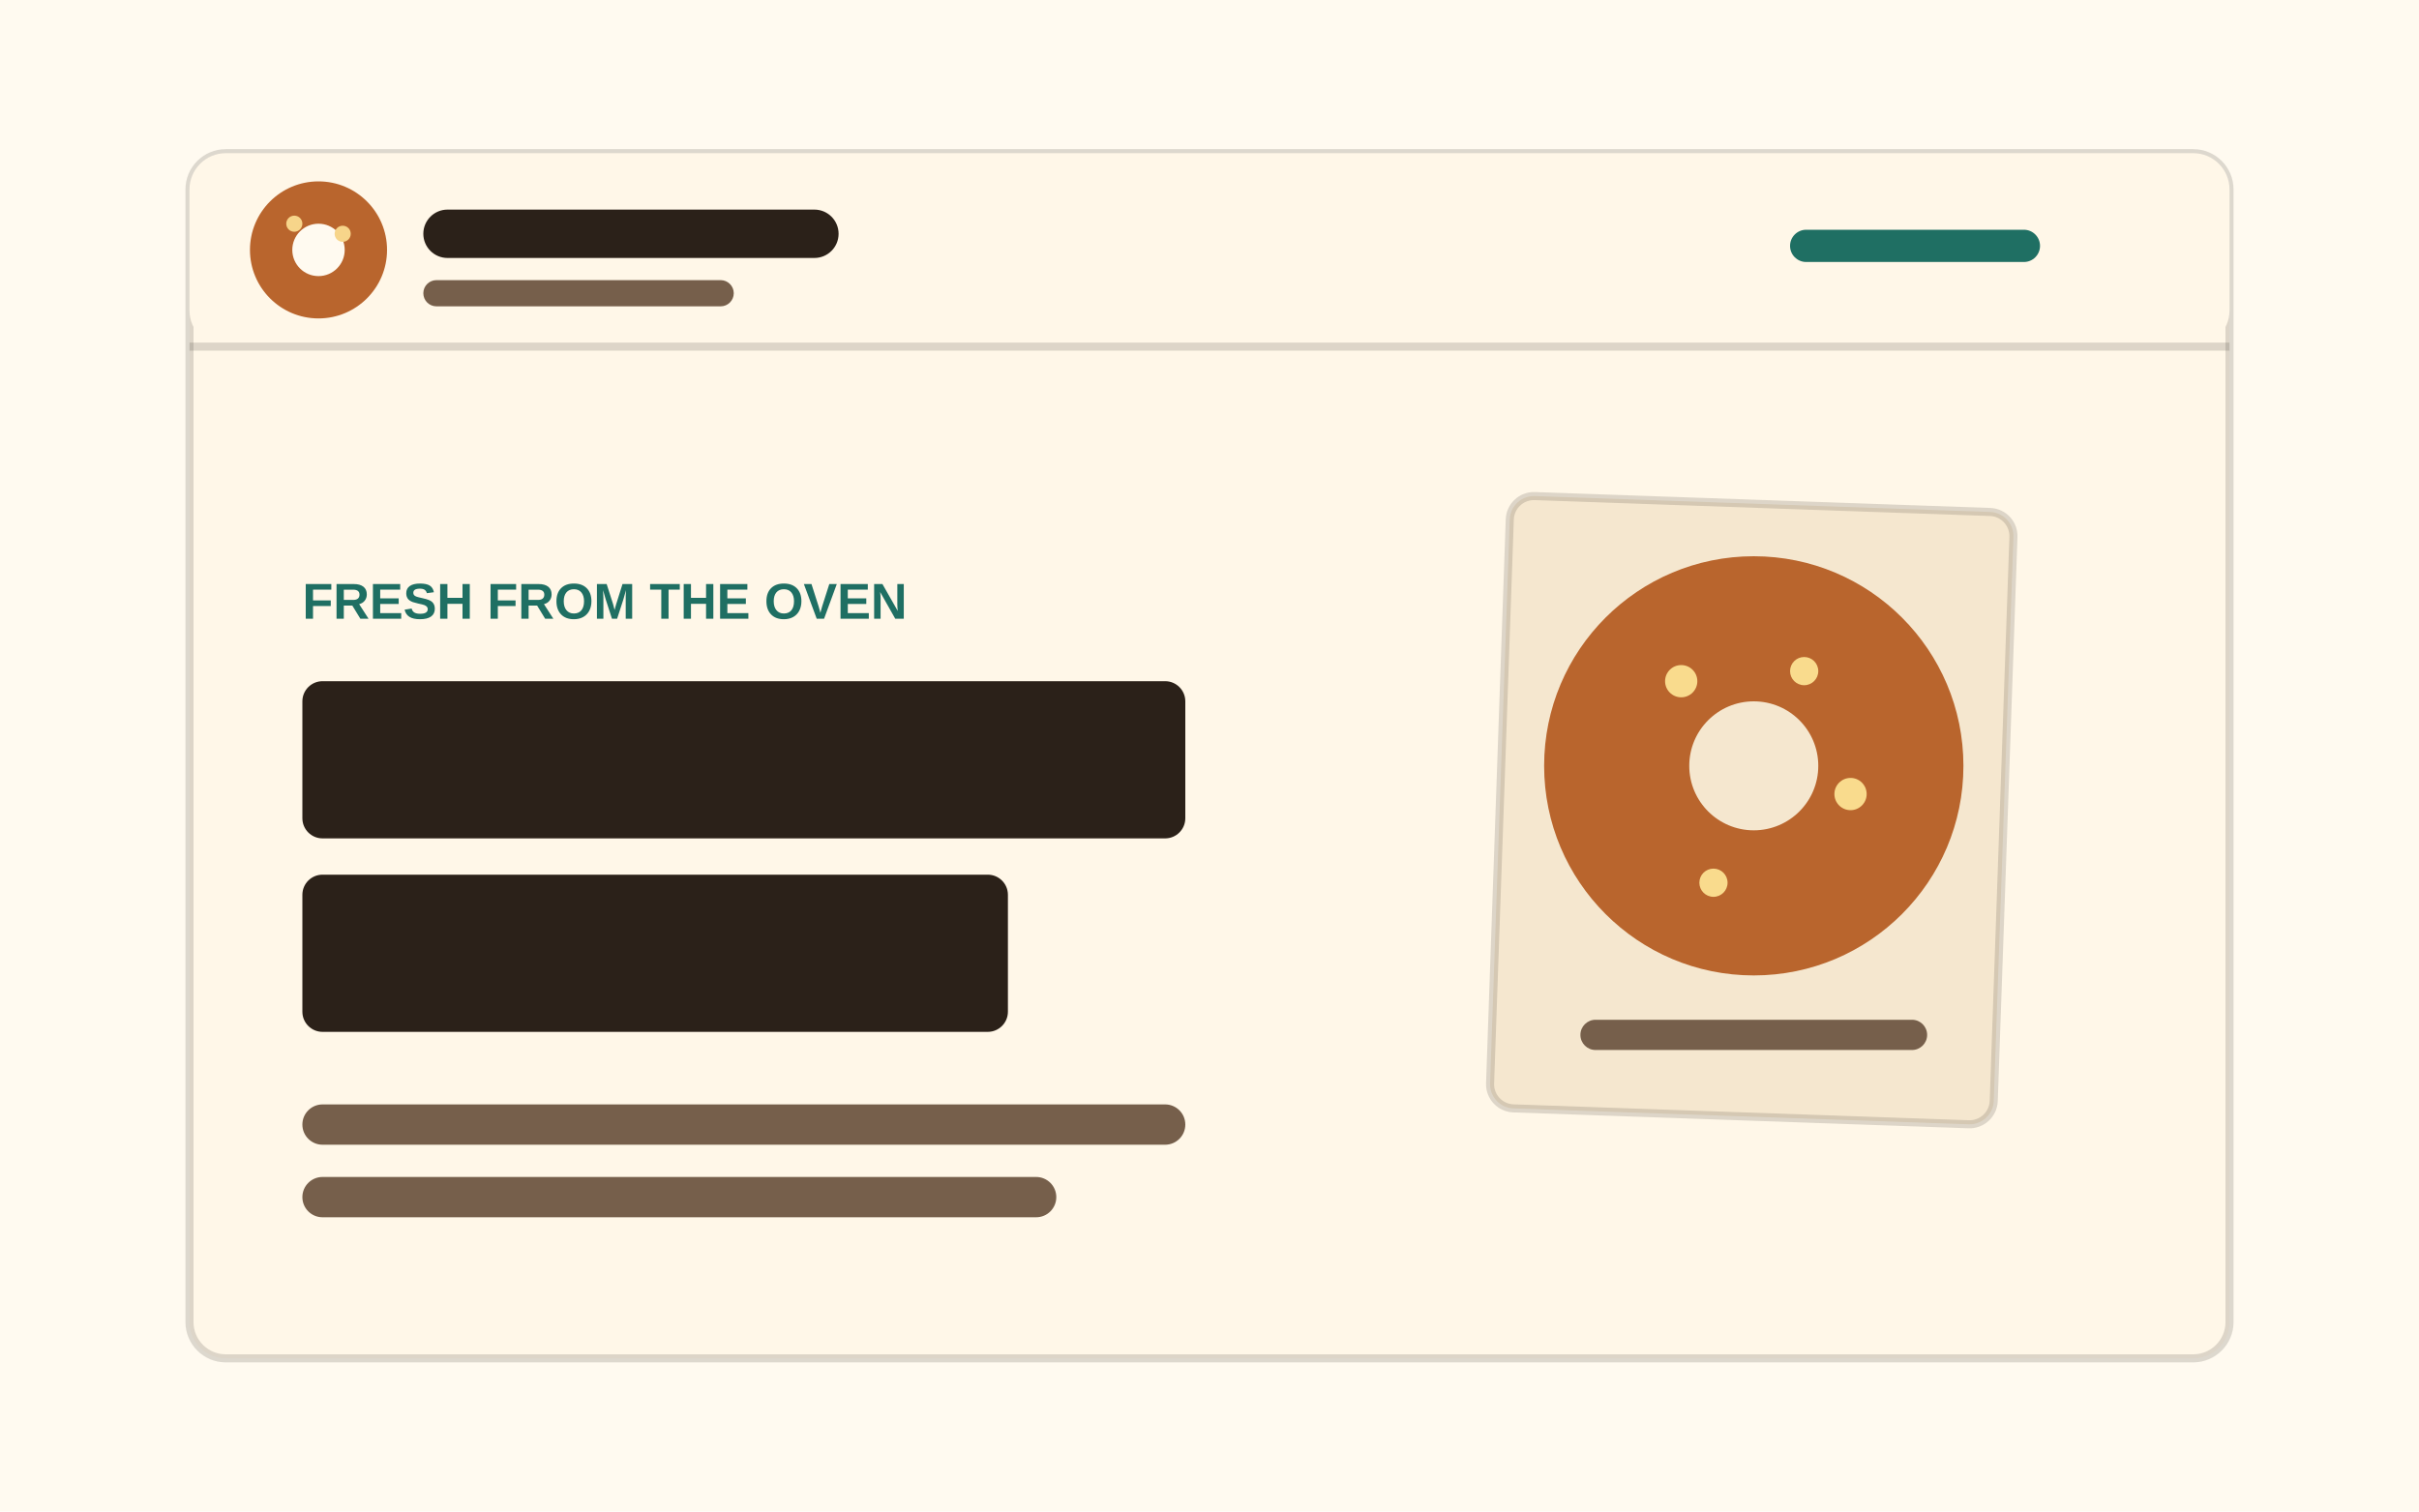
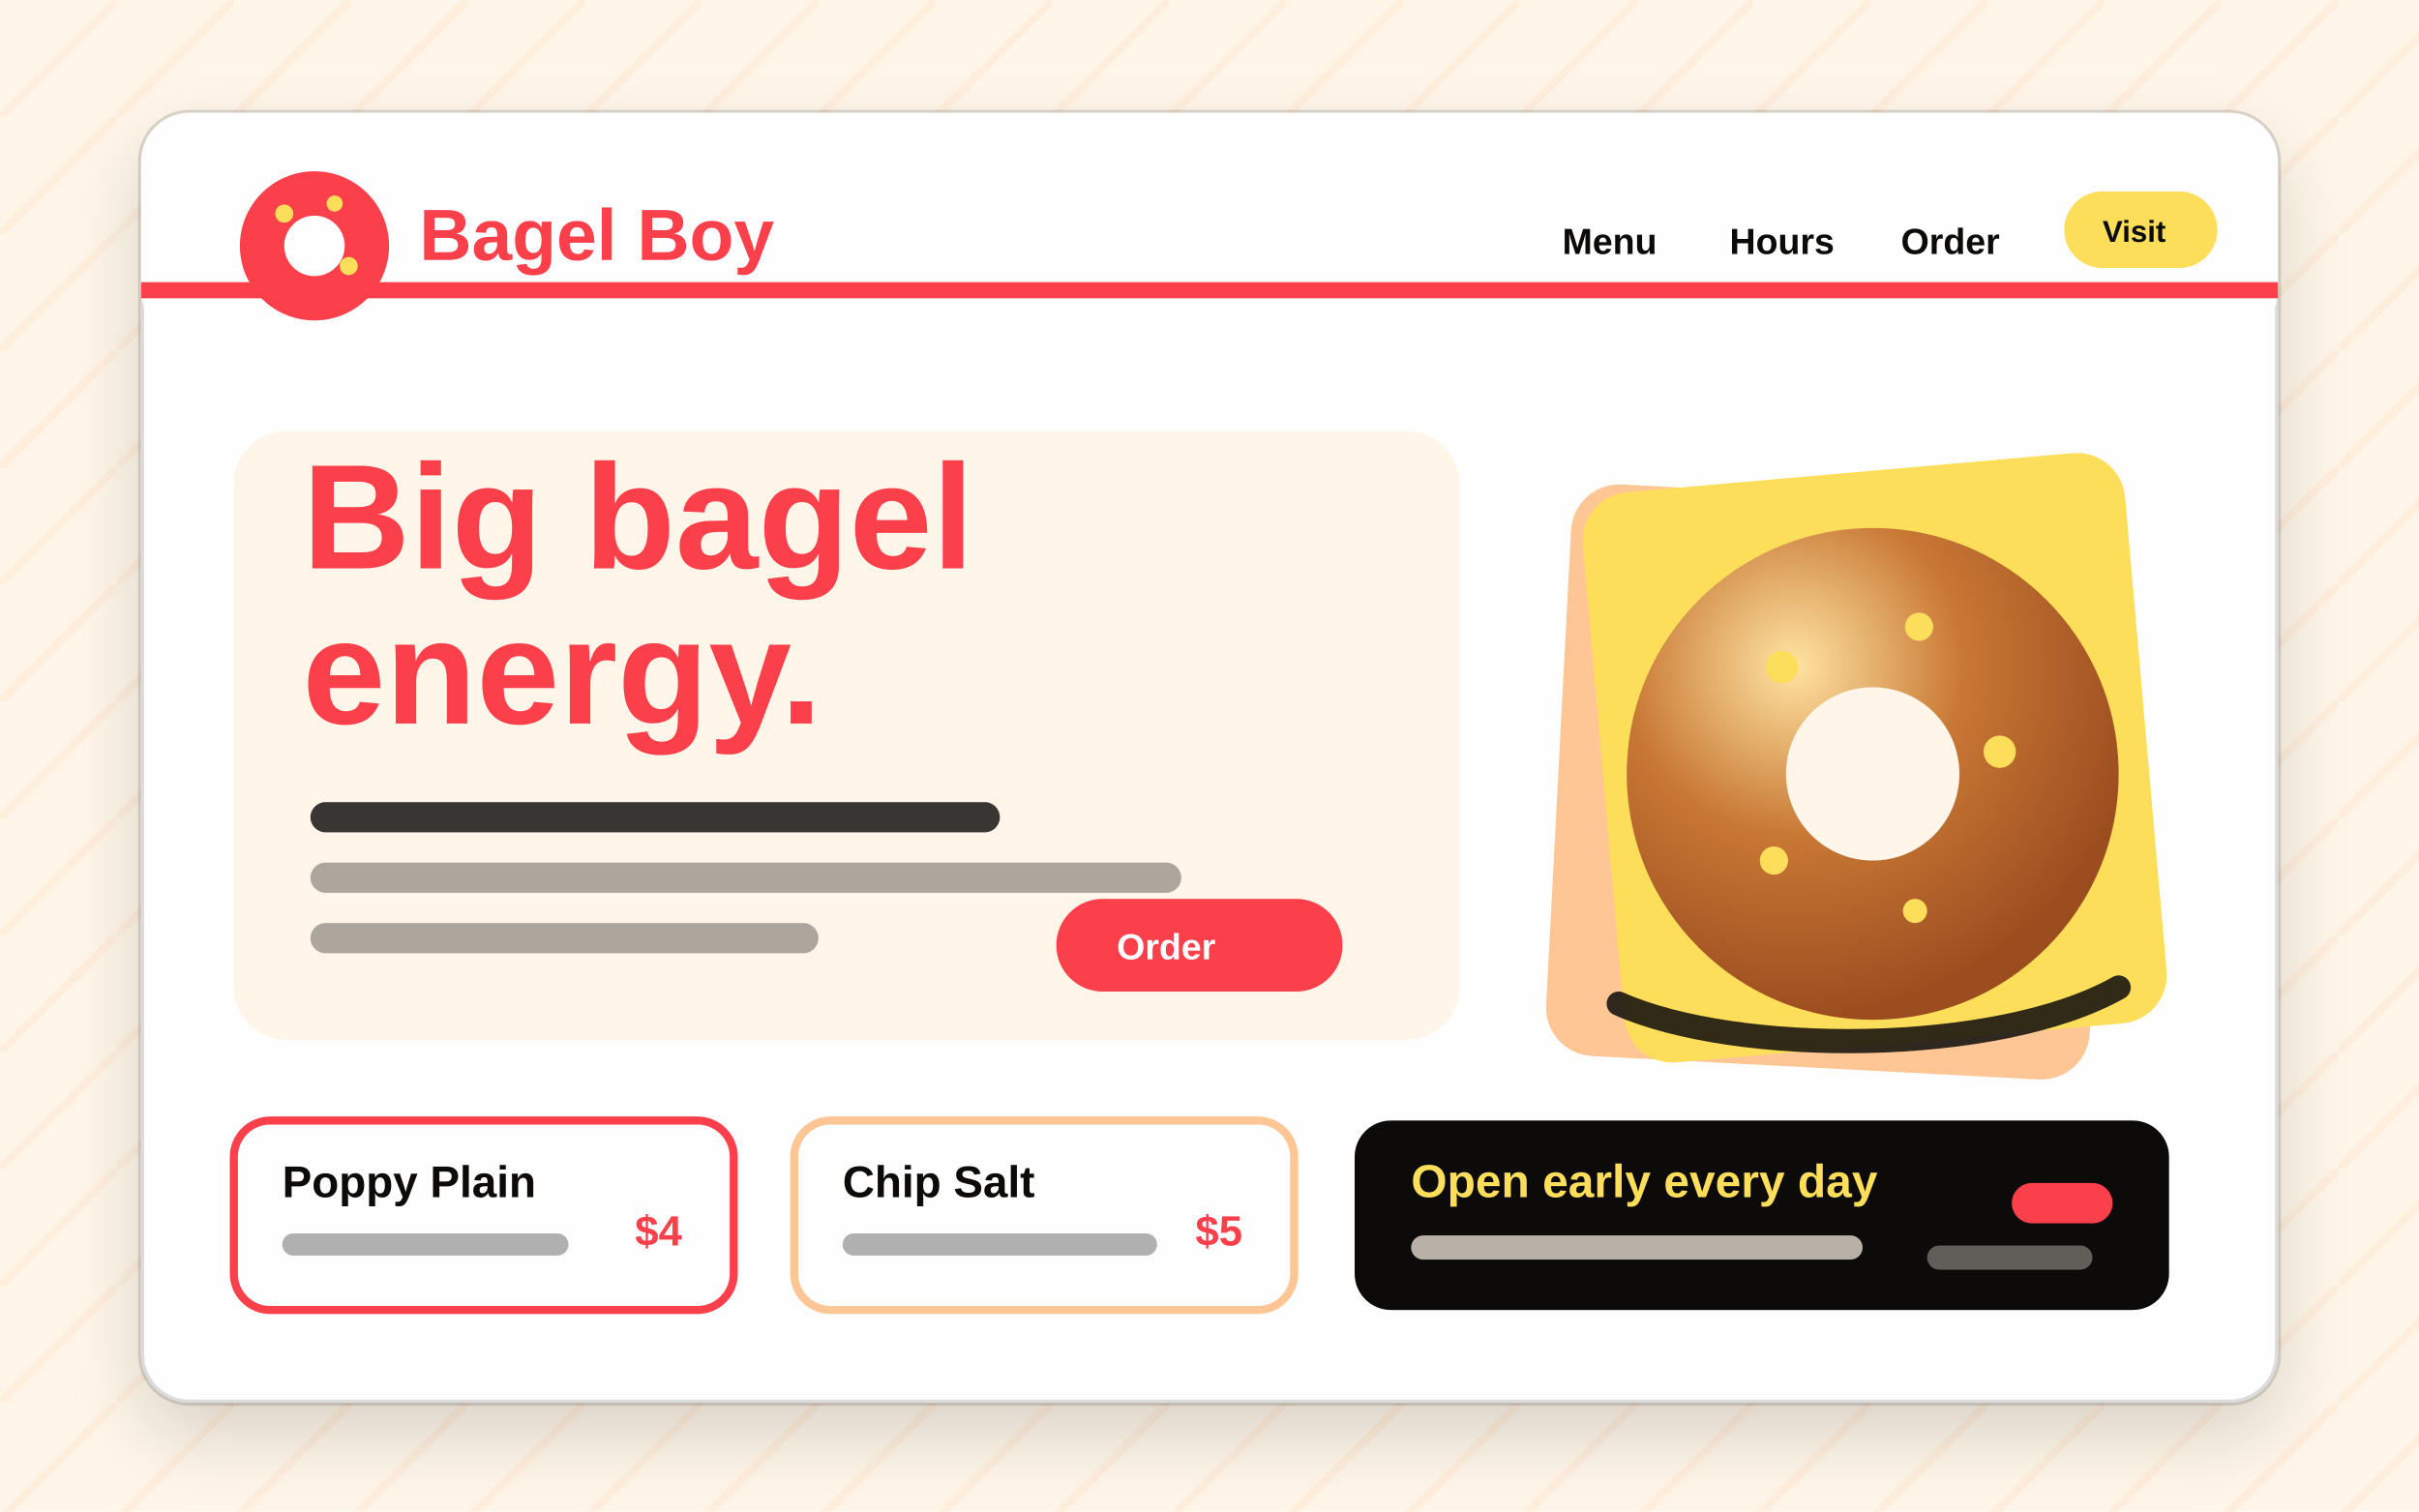
<svg xmlns="http://www.w3.org/2000/svg" viewBox="0 0 1200 750" role="img" aria-labelledby="title desc">
-   <rect width="1200" height="750" fill="#fffaf0" />
-   <rect x="94" y="76" width="1012" height="598" rx="18" fill="#fff7e8" stroke="#2b2119" stroke-opacity=".16" stroke-width="4" />
-   <rect x="94" y="76" width="1012" height="96" rx="18" fill="#fff7e8" />
-   <line x1="94" y1="172" x2="1106" y2="172" stroke="#2b2119" stroke-opacity=".16" stroke-width="4" />
-   <circle cx="158" cy="124" r="34" fill="#b9652d" />
-   <circle cx="158" cy="124" r="13" fill="#fffaf0" />
-   <circle cx="146" cy="111" r="4" fill="#f7d58a" />
-   <circle cx="170" cy="116" r="4" fill="#f7d58a" />
-   <rect x="210" y="104" width="206" height="24" rx="12" fill="#2b2119" />
-   <rect x="210" y="139" width="154" height="13" rx="6.5" fill="#765f4b" />
-   <rect x="888" y="114" width="124" height="16" rx="8" fill="#1f6f63" />
-   <text x="150" y="307" fill="#1f6f63" font-family="Arial, sans-serif" font-size="25" font-weight="700">FRESH FROM THE OVEN</text>
-   <rect x="150" y="338" width="438" height="78" rx="10" fill="#2b2119" />
-   <rect x="150" y="434" width="350" height="78" rx="10" fill="#2b2119" />
-   <rect x="150" y="548" width="438" height="20" rx="10" fill="#765f4b" />
-   <rect x="150" y="584" width="374" height="20" rx="10" fill="#765f4b" />
-   <rect x="744" y="250" width="250" height="304" rx="12" fill="#f5e7cf" stroke="#2b2119" stroke-opacity=".16" stroke-width="4" transform="rotate(2 869 402)" />
-   <circle cx="870" cy="380" r="104" fill="#b9652d" />
-   <circle cx="870" cy="380" r="32" fill="#f5e7cf" />
-   <circle cx="834" cy="338" r="8" fill="#f9db8d" />
-   <circle cx="895" cy="333" r="7" fill="#f9db8d" />
-   <circle cx="918" cy="394" r="8" fill="#f9db8d" />
-   <circle cx="850" cy="438" r="7" fill="#f9db8d" />
-   <rect x="784" y="506" width="172" height="15" rx="7.5" fill="#765f4b" />
+   <defs>
+     <filter id="soft-shadow" x="-20%" y="-20%" width="140%" height="140%">
+       <feDropShadow dx="0" dy="16" stdDeviation="18" flood-color="#0C0B0A" flood-opacity=".15" />
+     </filter>
+     <pattern id="tile" width="58" height="58" patternUnits="userSpaceOnUse">
+       <path d="M0 58L58 0" stroke="#FDC694" stroke-width="4" stroke-opacity=".28" />
+     </pattern>
+     <radialGradient id="bagel" cx="34%" cy="28%" r="72%">
+       <stop offset="0" stop-color="#FFE4A2" />
+       <stop offset=".48" stop-color="#C87734" />
+       <stop offset="1" stop-color="#9B4D1F" />
+     </radialGradient>
+   </defs>
+   <rect width="1200" height="750" fill="#FFF6E9" />
+   <rect width="1200" height="750" fill="url(#tile)" opacity=".55" />
+   <g filter="url(#soft-shadow)">
+     <rect x="70" y="56" width="1060" height="640" rx="24" fill="#FEFEFE" />
+   </g>
+   <rect x="70" y="56" width="1060" height="640" rx="24" fill="#FEFEFE" stroke="#0C0B0A" stroke-opacity=".14" stroke-width="3" />
+   <rect x="70" y="56" width="1060" height="112" rx="24" fill="#FEFEFE" />
+   <path d="M70 144H1130" stroke="#FB404C" stroke-width="8" />
+   <g transform="translate(116 82)">
+     <circle cx="40" cy="40" r="37" fill="#FB404C" />
+     <circle cx="40" cy="40" r="15" fill="#FEFEFE" />
+     <circle cx="25" cy="24" r="4.5" fill="#FCDE5A" />
+     <circle cx="50" cy="19" r="4" fill="#FCDE5A" />
+     <circle cx="57" cy="50" r="4.5" fill="#FCDE5A" />
+     <text x="92" y="47" fill="#FB404C" font-family="Arial Black, Arial, sans-serif" font-size="36" font-weight="900">Bagel Boy</text>
+   </g>
+   <g fill="#0C0B0A" font-family="Arial, sans-serif" font-size="18" font-weight="700">
+     <text x="775" y="126">Menu</text>
+     <text x="858" y="126">Hours</text>
+     <text x="943" y="126">Order</text>
+   </g>
+   <rect x="1024" y="95" width="76" height="38" rx="19" fill="#FCDE5A" />
+   <text x="1043" y="120" fill="#0C0B0A" font-family="Arial, sans-serif" font-size="15" font-weight="900">Visit</text>
+   <g transform="translate(116 214)">
+     <rect x="0" y="0" width="608" height="302" rx="26" fill="#FFF6E9" />
+     <text x="34" y="68" fill="#FB404C" font-family="Arial Black, Arial, sans-serif" font-size="74" font-weight="900">Big bagel</text>
+     <text x="34" y="145" fill="#FB404C" font-family="Arial Black, Arial, sans-serif" font-size="74" font-weight="900">energy.</text>
+     <rect x="38" y="184" width="342" height="15" rx="7.5" fill="#0C0B0A" opacity=".82" />
+     <rect x="38" y="214" width="432" height="15" rx="7.5" fill="#0C0B0A" opacity=".34" />
+     <rect x="38" y="244" width="252" height="15" rx="7.5" fill="#0C0B0A" opacity=".34" />
+     <rect x="408" y="232" width="142" height="46" rx="23" fill="#FB404C" />
+     <text x="438" y="262" fill="#FEFEFE" font-family="Arial, sans-serif" font-size="18" font-weight="900">Order</text>
+   </g>
+   <g transform="translate(745 206)">
+     <rect x="28" y="40" width="270" height="284" rx="24" fill="#FDC694" transform="rotate(3 163 182)" />
+     <rect x="50" y="28" width="270" height="284" rx="24" fill="#FCDE5A" transform="rotate(-5 185 170)" />
+     <circle cx="184" cy="178" r="122" fill="url(#bagel)" />
+     <circle cx="184" cy="178" r="43" fill="#FFF6E9" />
+     <circle cx="139" cy="125" r="8" fill="#FCDE5A" />
+     <circle cx="207" cy="105" r="7" fill="#FCDE5A" />
+     <circle cx="247" cy="167" r="8" fill="#FCDE5A" />
+     <circle cx="135" cy="221" r="7" fill="#FCDE5A" />
+     <circle cx="205" cy="246" r="6" fill="#FCDE5A" />
+     <path d="M58 292C116 318 246 318 306 284" fill="none" stroke="#0C0B0A" stroke-width="12" stroke-linecap="round" opacity=".85" />
+   </g>
+   <g transform="translate(116 556)">
+     <rect width="248" height="94" rx="18" fill="#FEFEFE" stroke="#FB404C" stroke-width="4" />
+     <text x="24" y="38" fill="#0C0B0A" font-family="Arial Black, Arial, sans-serif" font-size="22" font-weight="900">Poppy Plain</text>
+     <rect x="24" y="56" width="142" height="11" rx="5.5" fill="#0C0B0A" opacity=".32" />
+     <text x="199" y="62" fill="#FB404C" font-family="Arial, sans-serif" font-size="21" font-weight="900">$4</text>
+   </g>
+   <g transform="translate(394 556)">
+     <rect width="248" height="94" rx="18" fill="#FEFEFE" stroke="#FDC694" stroke-width="4" />
+     <text x="24" y="38" fill="#0C0B0A" font-family="Arial Black, Arial, sans-serif" font-size="22" font-weight="900">Chip Salt</text>
+     <rect x="24" y="56" width="156" height="11" rx="5.5" fill="#0C0B0A" opacity=".32" />
+     <text x="199" y="62" fill="#FB404C" font-family="Arial, sans-serif" font-size="21" font-weight="900">$5</text>
+   </g>
+   <g transform="translate(672 556)">
+     <rect width="404" height="94" rx="18" fill="#0C0B0A" />
+     <text x="28" y="38" fill="#FCDE5A" font-family="Arial Black, Arial, sans-serif" font-size="23" font-weight="900">Open early every day</text>
+     <rect x="28" y="57" width="224" height="12" rx="6" fill="#FFF6E9" opacity=".7" />
+     <rect x="326" y="31" width="50" height="20" rx="10" fill="#FB404C" />
+     <rect x="284" y="62" width="82" height="12" rx="6" fill="#FFF6E9" opacity=".35" />
+   </g>
</svg>
